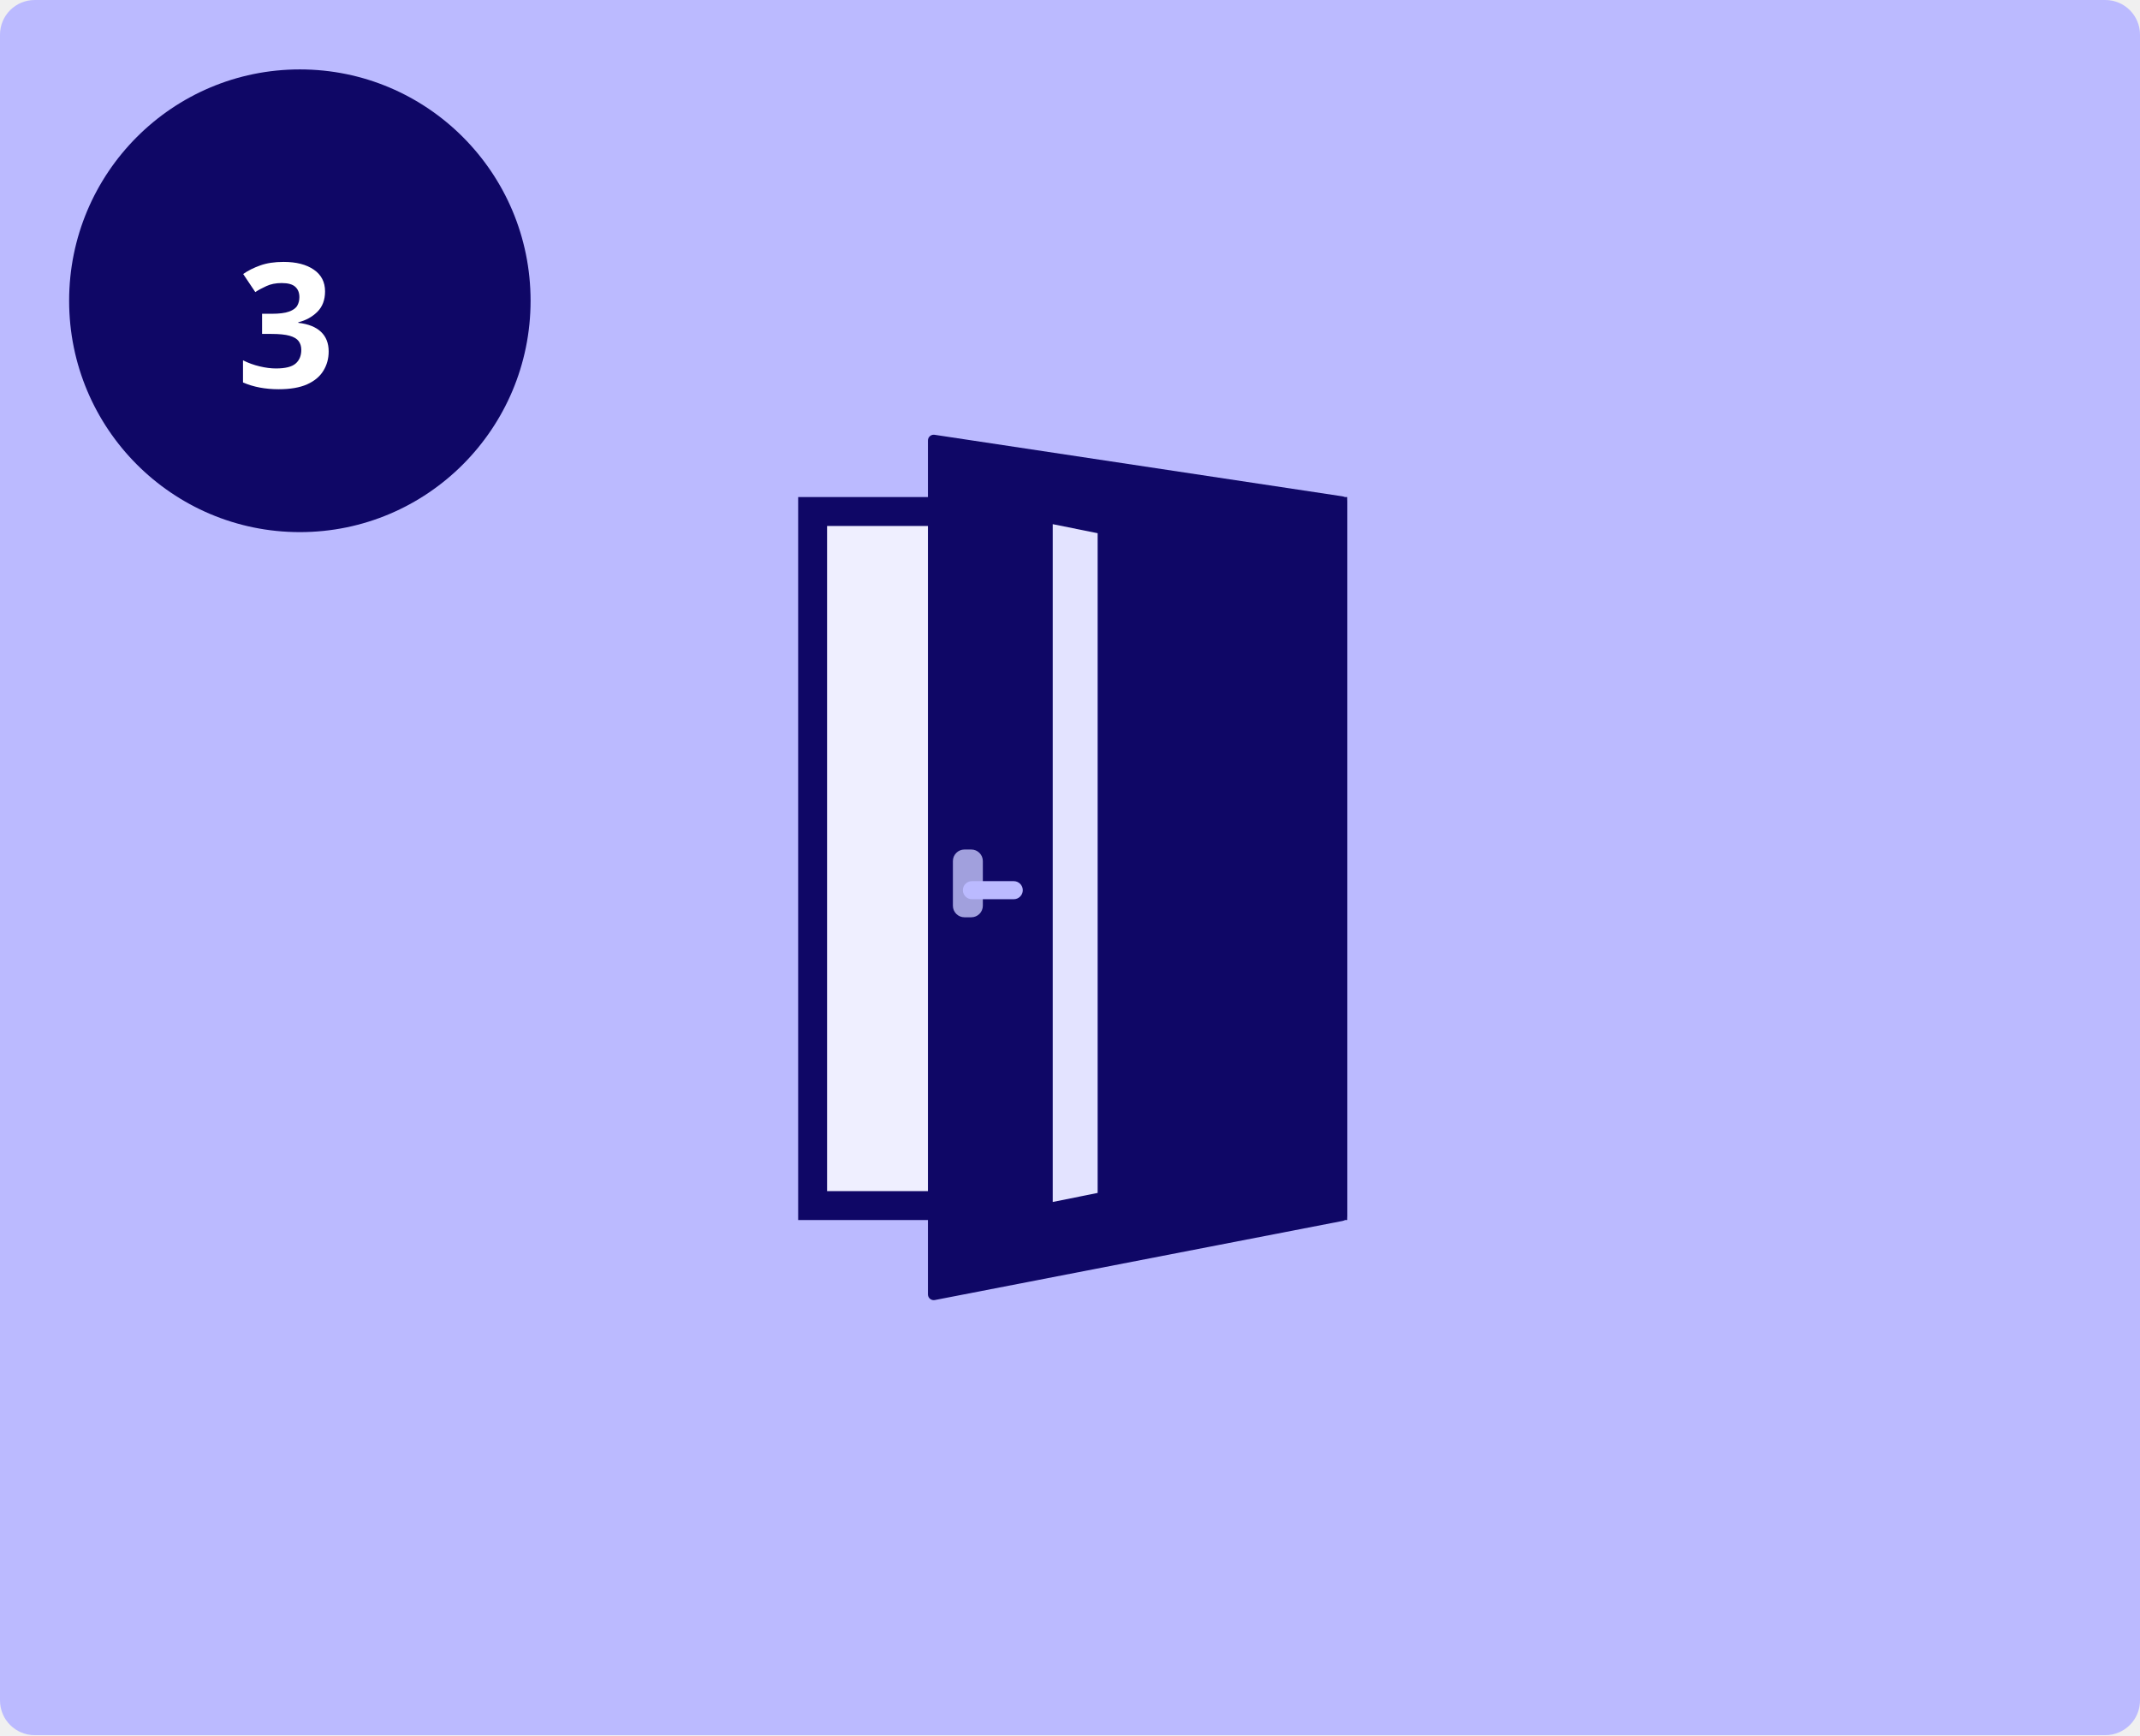
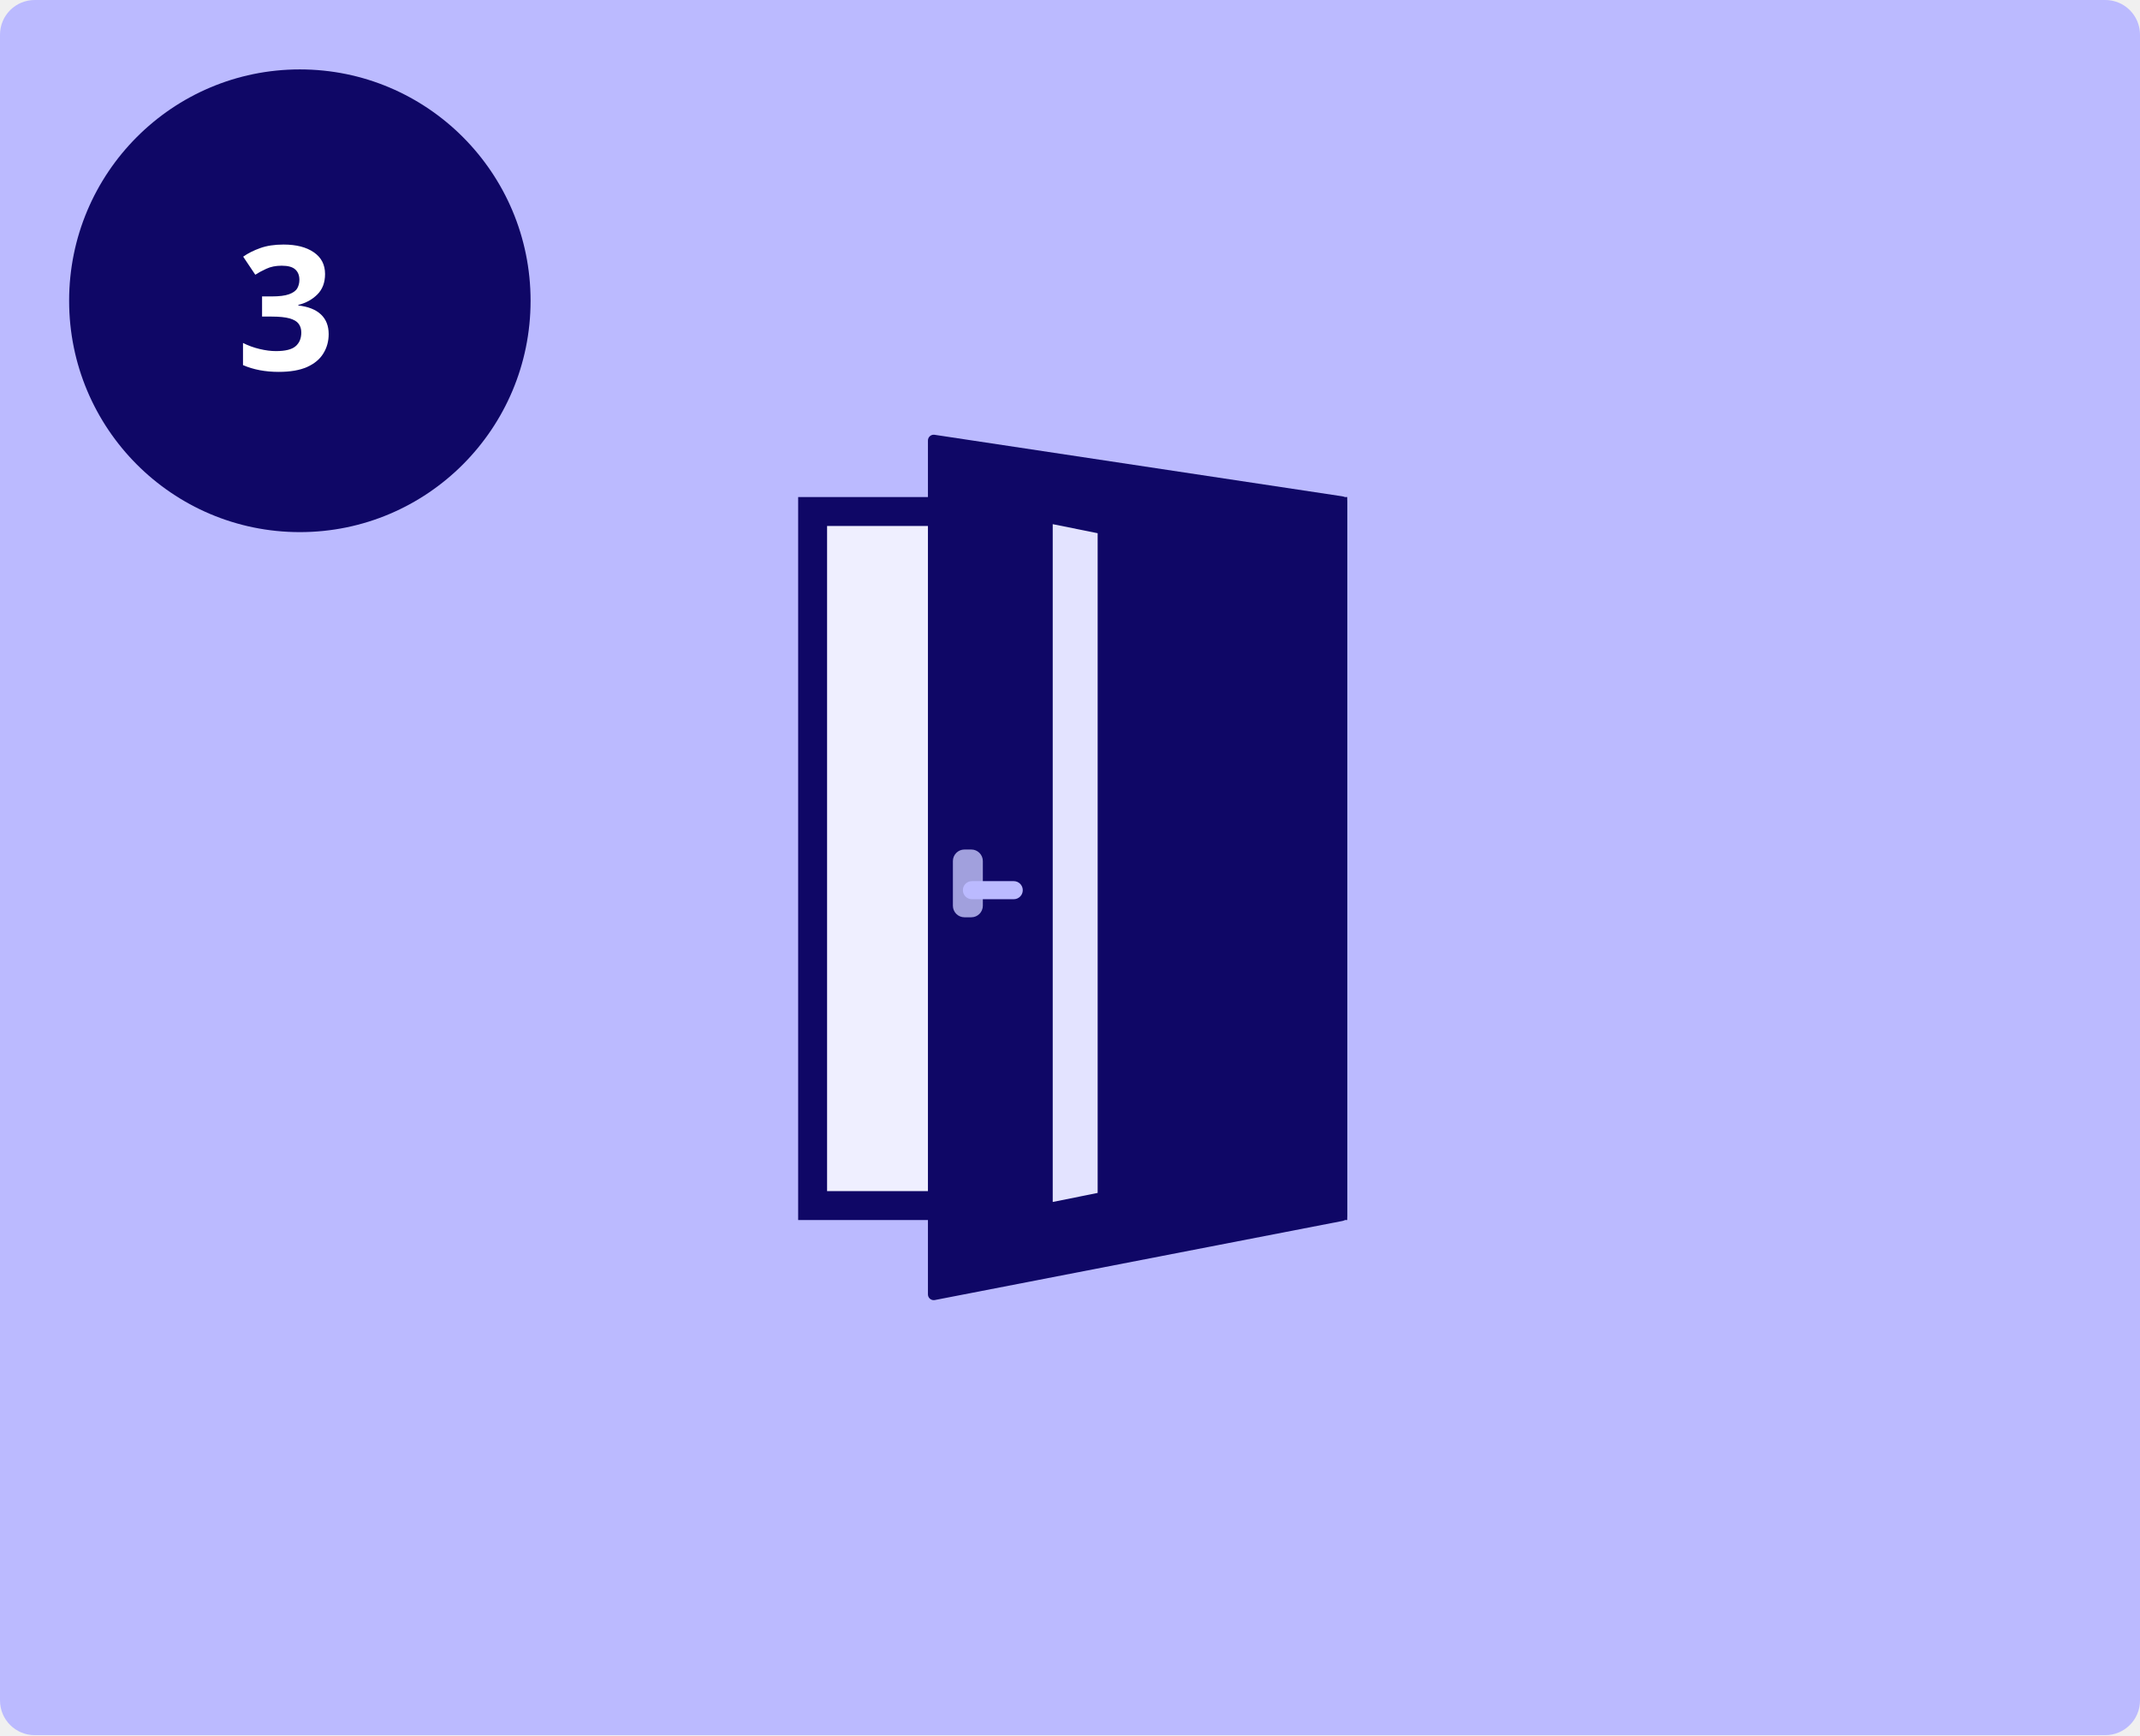
<svg xmlns="http://www.w3.org/2000/svg" width="370px" height="300px" viewBox="0 0 370 300" version="1.1">
  <g id="Boplats-landing-page" stroke="none" stroke-width="1" fill="none" fill-rule="evenodd">
    <g id="Desktop-HD" transform="translate(-951, -3185)">
      <g id="Infographic-3" transform="translate(951, 3185)">
        <rect id="Rectangle" fill="#BBBAFF" x="0" y="0" width="370" height="300" rx="6" />
        <g id="Number-3" transform="translate(11.95148, 12)">
          <ellipse id="Oval" fill="#0F0766" cx="39.892" cy="40" rx="39.892" ry="40" />
          <text id="3" font-family="Verdana-Bold, Verdana" font-size="30" font-weight="bold" line-spacing="30" fill="#FFFFFF">
-             <tspan x="28.922" y="55">3</tspan>
+             <tspan x="28.922" y="52">3</tspan>
          </text>
        </g>
        <g id="Group-11" transform="translate(138, 75)">
          <path d="M2.5,13.438 L2.5,133.438 L92.431,133.438 L92.431,13.438 L2.5,13.438 Z" id="Rectangle" stroke="#0F0766" stroke-width="5" fill="#EFEFFF" />
          <path d="M23.248,136.095 L93.741,149.769 C94.283,149.874 94.807,149.52 94.913,148.978 C94.925,148.915 94.931,148.851 94.931,148.787 L94.931,1.162 C94.931,0.61 94.483,0.162 93.931,0.162 C93.881,0.162 93.831,0.166 93.782,0.173 L23.289,10.809 C22.8,10.883 22.438,11.303 22.438,11.798 L22.438,135.113 C22.438,135.592 22.778,136.003 23.248,136.095 Z" id="Path-7" fill="#0F0766" transform="translate(58.68459, 75) scale(-1, 1) translate(-58.68459, -75) " />
          <rect id="Rectangle" fill="#A1A0DD" x="26.753" y="71.875" width="5.178" height="11.719" rx="2" />
          <path d="M30.042,77.344 L37.273,77.344 C38.136,77.344 38.835,78.043 38.835,78.906 C38.835,79.769 38.136,80.469 37.273,80.469 L30.042,80.469 C29.179,80.469 28.479,79.769 28.479,78.906 C28.479,78.043 29.179,77.344 30.042,77.344 Z" id="Rectangle" fill="#BBBAFF" />
          <polygon id="Path-13" fill="#E3E3FF" points="51.781 17.188 51.781 131.25 44.013 132.812 44.013 15.625" />
        </g>
      </g>
    </g>
  </g>
</svg>
